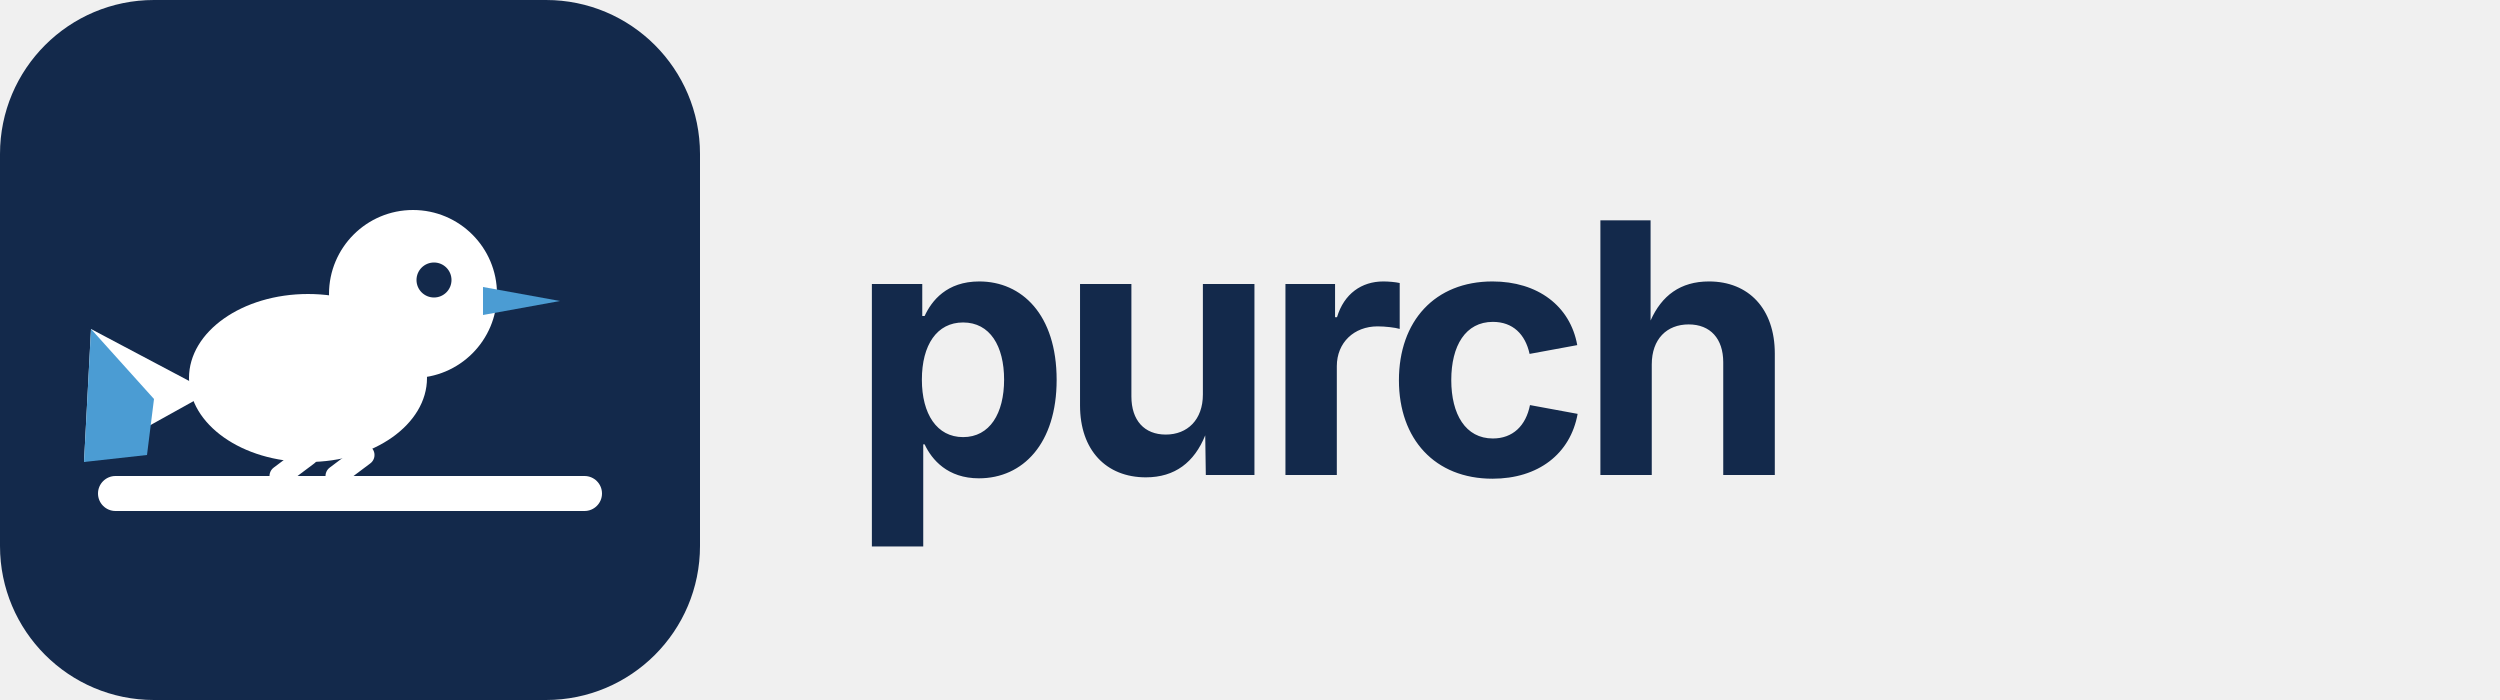
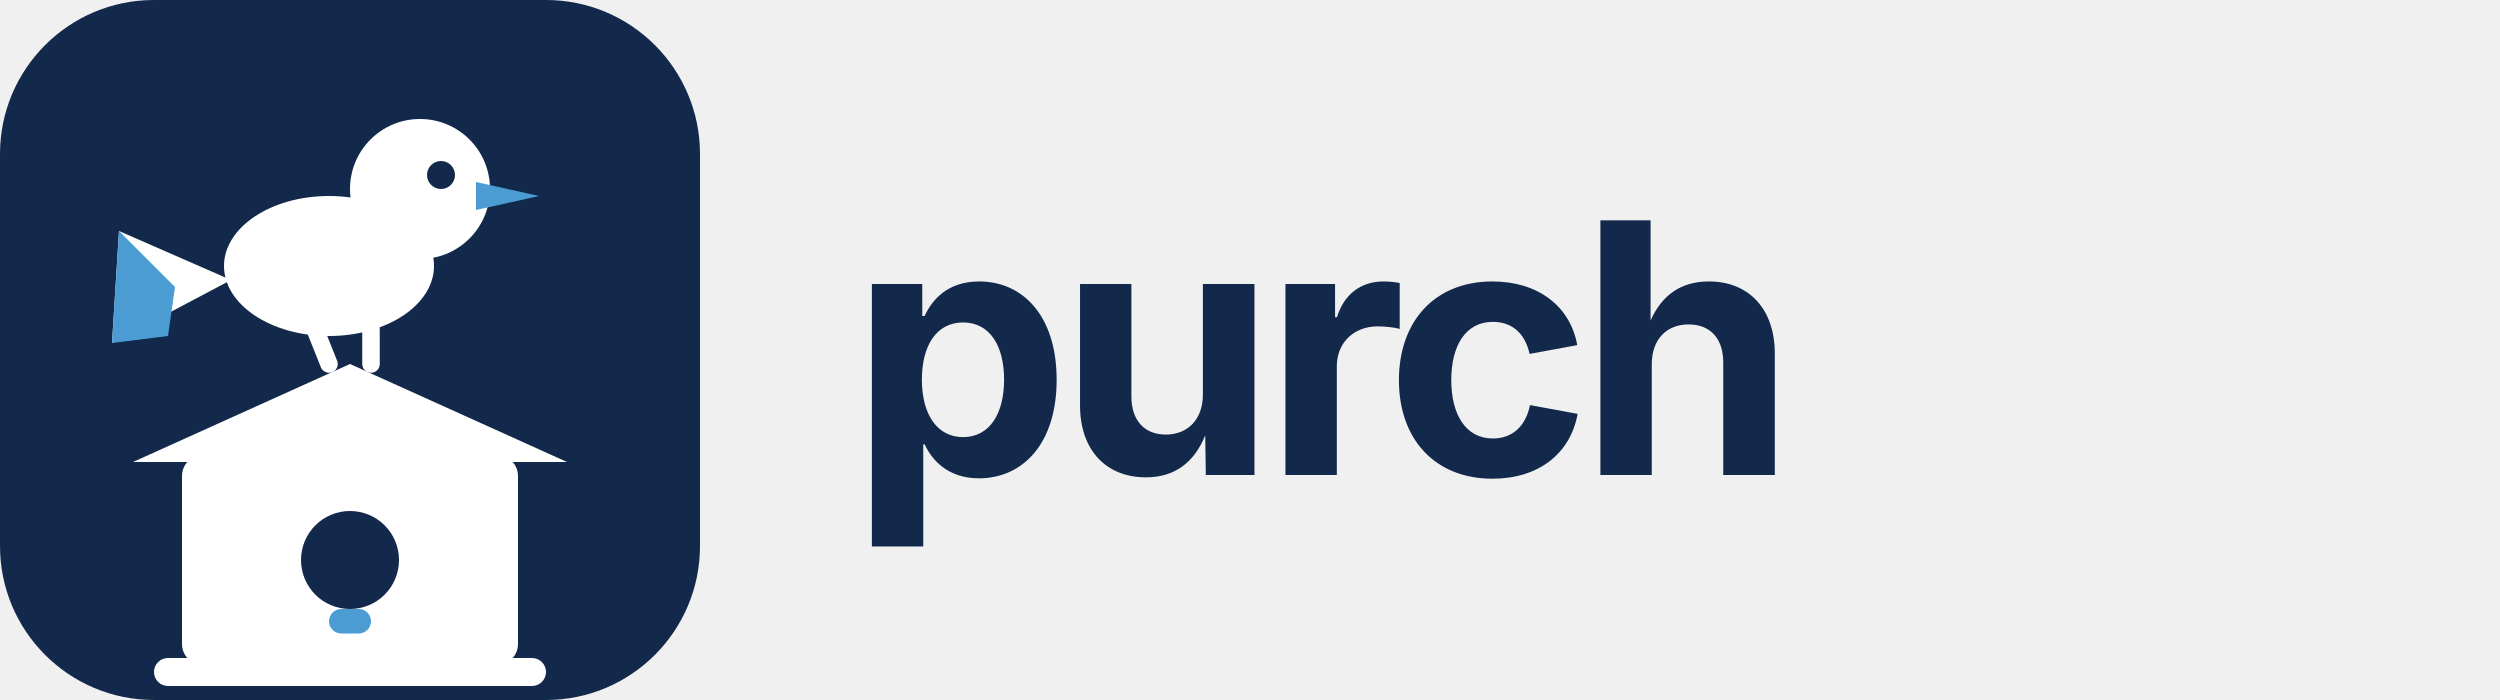
<svg xmlns="http://www.w3.org/2000/svg" viewBox="0 0 200 56">
  <g transform="scale(0.56)">
    <rect width="100" height="100" rx="22" fill="#13294B" />
-     <ellipse cx="44" cy="54" rx="17" ry="12" fill="white" />
-     <circle cx="59" cy="42" r="12" fill="white" />
-     <polygon points="30,56 13,47 12,66" fill="white" />
-     <polygon points="22,57 13,47 12,66 21,65" fill="#4B9CD3" />
-     <polygon points="69,41 80,43 69,45" fill="#4B9CD3" />
-     <circle cx="62" cy="40" r="2.5" fill="#13294B" />
-     <rect x="14" y="68" width="72" height="5" rx="2.5" fill="white" />
-     <line x1="44" y1="65" x2="40" y2="68" stroke="white" stroke-width="3" stroke-linecap="round" />
-     <line x1="52" y1="65" x2="48" y2="68" stroke="white" stroke-width="3" stroke-linecap="round" />
+     <ellipse cx="47" cy="38" rx="15" ry="10" fill="white" />
+     <circle cx="60" cy="27" r="10" fill="white" />
+     <polygon points="33,40 17,33 16,49" fill="white" />
+     <polygon points="25,41 17,33 16,49 24,48" fill="#4B9CD3" />
+     <polygon points="68,26 77,28 68,30" fill="#4B9CD3" />
+     <circle cx="63" cy="25" r="2" fill="#13294B" />
+     <line x1="45" y1="47" x2="47" y2="52" stroke="white" stroke-width="2.5" stroke-linecap="round" />
+     <line x1="53" y1="47" x2="53" y2="52" stroke="white" stroke-width="2.5" stroke-linecap="round" />
+     <polygon points="19,66 81,66 50,52" fill="white" />
+     <rect x="26" y="65" width="48" height="30" rx="3" fill="white" />
+     <circle cx="50" cy="80" r="7" fill="#13294B" />
+     <rect x="47" y="87" width="6" height="3.5" rx="1.75" fill="#4B9CD3" />
+     <rect x="22" y="94" width="56" height="4" rx="2" fill="white" />
  </g>
  <text x="68" y="38" font-family="-apple-system, BlinkMacSystemFont, 'Inter', 'Segoe UI', sans-serif" font-size="28" font-weight="700" fill="#13294B" letter-spacing="-1">purch</text>
</svg>
